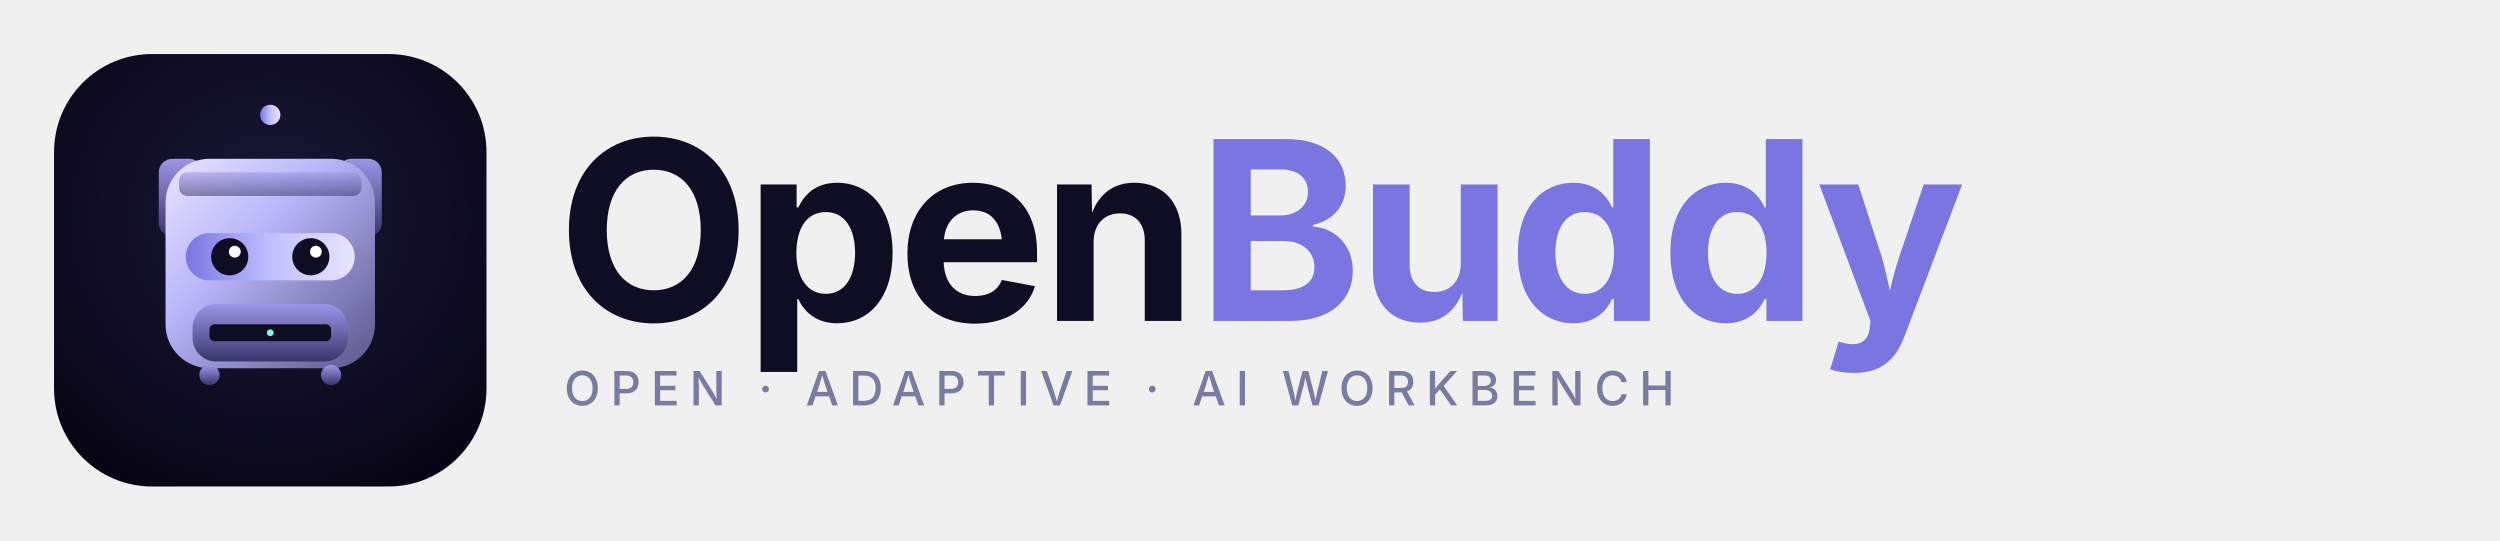
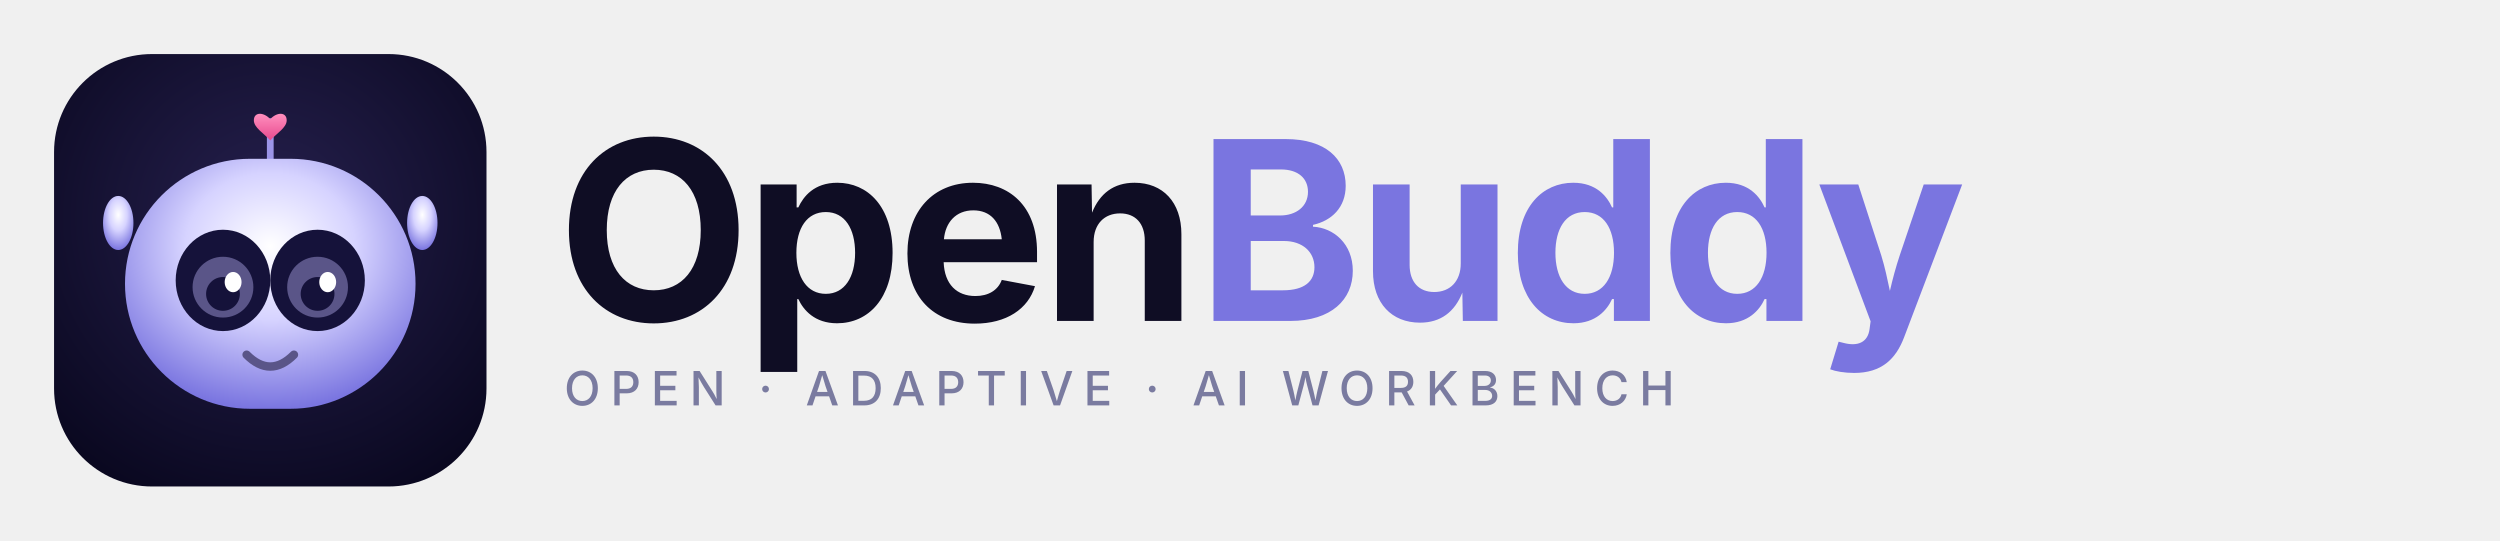
<svg xmlns="http://www.w3.org/2000/svg" width="1480" height="320" viewBox="0 0 1480 320" role="img" aria-label="OpenBuddy">
  <defs>
    <radialGradient id="bg" cx="50%" cy="38%" r="70%">
-       <stop stop-color="#1B1838" />
-       <stop offset="1" stop-color="#070514" />
+       <stop stop-color="#26204E" />
+       <stop offset="1" stop-color="#0A0820" />
    </radialGradient>
-     <linearGradient id="body" x1="0" y1="0" x2="1" y2="1">
-       <stop stop-color="#E8E5FF" />
-       <stop offset=".4" stop-color="#B8B4F8" />
-       <stop offset="1" stop-color="#5A5588" />
-     </linearGradient>
-     <linearGradient id="panel" x1="0" y1="0" x2="0" y2="1">
-       <stop stop-color="#9C95E8" />
-       <stop offset="1" stop-color="#3A356A" />
-     </linearGradient>
-     <linearGradient id="visor" x1="0" y1="0" x2="1" y2="0">
-       <stop stop-color="#7A75E0" />
-       <stop offset=".5" stop-color="#C0BFFF" />
-       <stop offset="1" stop-color="#E8E5FF" />
+     <radialGradient id="dome" cx="50%" cy="35%" r="65%">
+       <stop stop-color="#FFFFFF" />
+       <stop offset=".45" stop-color="#D6D3FF" />
+       <stop offset="1" stop-color="#7A75E0" />
+     </radialGradient>
+     <radialGradient id="eye" cx="50%" cy="50%" r="50%">
+       <stop stop-color="#FFFFFF" />
+       <stop stop-color="#5A5588" />
+     </radialGradient>
+     <linearGradient id="heart" x1="0" y1="0" x2="0" y2="1">
+       <stop stop-color="#FF8FBE" />
+       <stop offset="1" stop-color="#E84A8E" />
    </linearGradient>
  </defs>
  <g transform="translate(32 32)">
    <rect x="0" y="0" width="256" height="256" rx="58" fill="url(#bg)" />
-     <line x1="128" y1="38" x2="128" y2="56" stroke="url(#panel)" stroke-width="4" stroke-linecap="round" />
-     <circle cx="128" cy="36" r="6" fill="url(#visor)" />
-     <rect x="62" y="62" width="26" height="46" rx="8" fill="url(#panel)" />
-     <rect x="168" y="62" width="26" height="46" rx="8" fill="url(#panel)" />
-     <rect x="66" y="62" width="124" height="124" rx="26" fill="url(#body)" />
-     <rect x="74" y="70" width="108" height="14" rx="5" fill="url(#panel)" opacity=".55" />
-     <rect x="78" y="106" width="100" height="28" rx="14" fill="url(#visor)" />
-     <circle cx="104" cy="120" r="11" fill="#0F0D24" />
-     <circle cx="152" cy="120" r="11" fill="#0F0D24" />
-     <circle cx="107" cy="117" r="3.5" fill="#FFFFFF" />
-     <circle cx="155" cy="117" r="3.5" fill="#FFFFFF" />
-     <rect x="82" y="148" width="92" height="34" rx="14" fill="url(#panel)" />
-     <rect x="92" y="160" width="72" height="10" rx="3" fill="#0F0D24" />
-     <circle cx="128" cy="165" r="2" fill="#7BFFE0" />
-     <circle cx="92" cy="190" r="6" fill="url(#panel)" />
-     <circle cx="164" cy="190" r="6" fill="url(#panel)" />
+     <line x1="128" y1="40" x2="128" y2="62" stroke="#9C95E8" stroke-width="4" stroke-linecap="round" />
+     <g transform="translate(128 36) scale(0.18)">
+       <path d="M0 14 C-22 -10 -54 -10 -54 18 C-54 42 -22 60 0 84 C22 60 54 42 54 18 C54 -10 22 -10 0 14 Z" fill="url(#heart)" />
+     </g>
+     <ellipse cx="38" cy="100" rx="9" ry="16" fill="url(#dome)" />
+     <ellipse cx="218" cy="100" rx="9" ry="16" fill="url(#dome)" />
+     <rect x="42" y="62" width="172" height="148" rx="74" fill="url(#dome)" />
+     <ellipse cx="100" cy="134" rx="28" ry="30" fill="#15123A" />
+     <ellipse cx="156" cy="134" rx="28" ry="30" fill="#15123A" />
+     <circle cx="100" cy="138" r="18" fill="url(#eye)" />
+     <circle cx="156" cy="138" r="18" fill="url(#eye)" />
+     <circle cx="100" cy="142" r="10" fill="#15123A" />
+     <circle cx="156" cy="142" r="10" fill="#15123A" />
+     <ellipse cx="106" cy="135" rx="5" ry="6" fill="#FFFFFF" />
+     <ellipse cx="162" cy="135" rx="5" ry="6" fill="#FFFFFF" />
+     <path d="M114 178 Q128 192 142 178" fill="none" stroke="#5A5588" stroke-width="5" stroke-linecap="round" />
  </g>
  <g transform="translate(330 0)" font-family="Inter, -apple-system, BlinkMacSystemFont, 'Segoe UI', Roboto, system-ui, sans-serif">
    <text x="0" y="190" font-size="148" font-weight="700" letter-spacing="-3" fill="#0F0D24">Open<tspan font-weight="700" fill="#7A75E0">Buddy</tspan>
    </text>
    <text x="4" y="240" font-size="28" font-weight="500" letter-spacing="6" fill="#7A7BA0">OPEN · ADAPTIVE · AI WORKBENCH</text>
  </g>
</svg>
